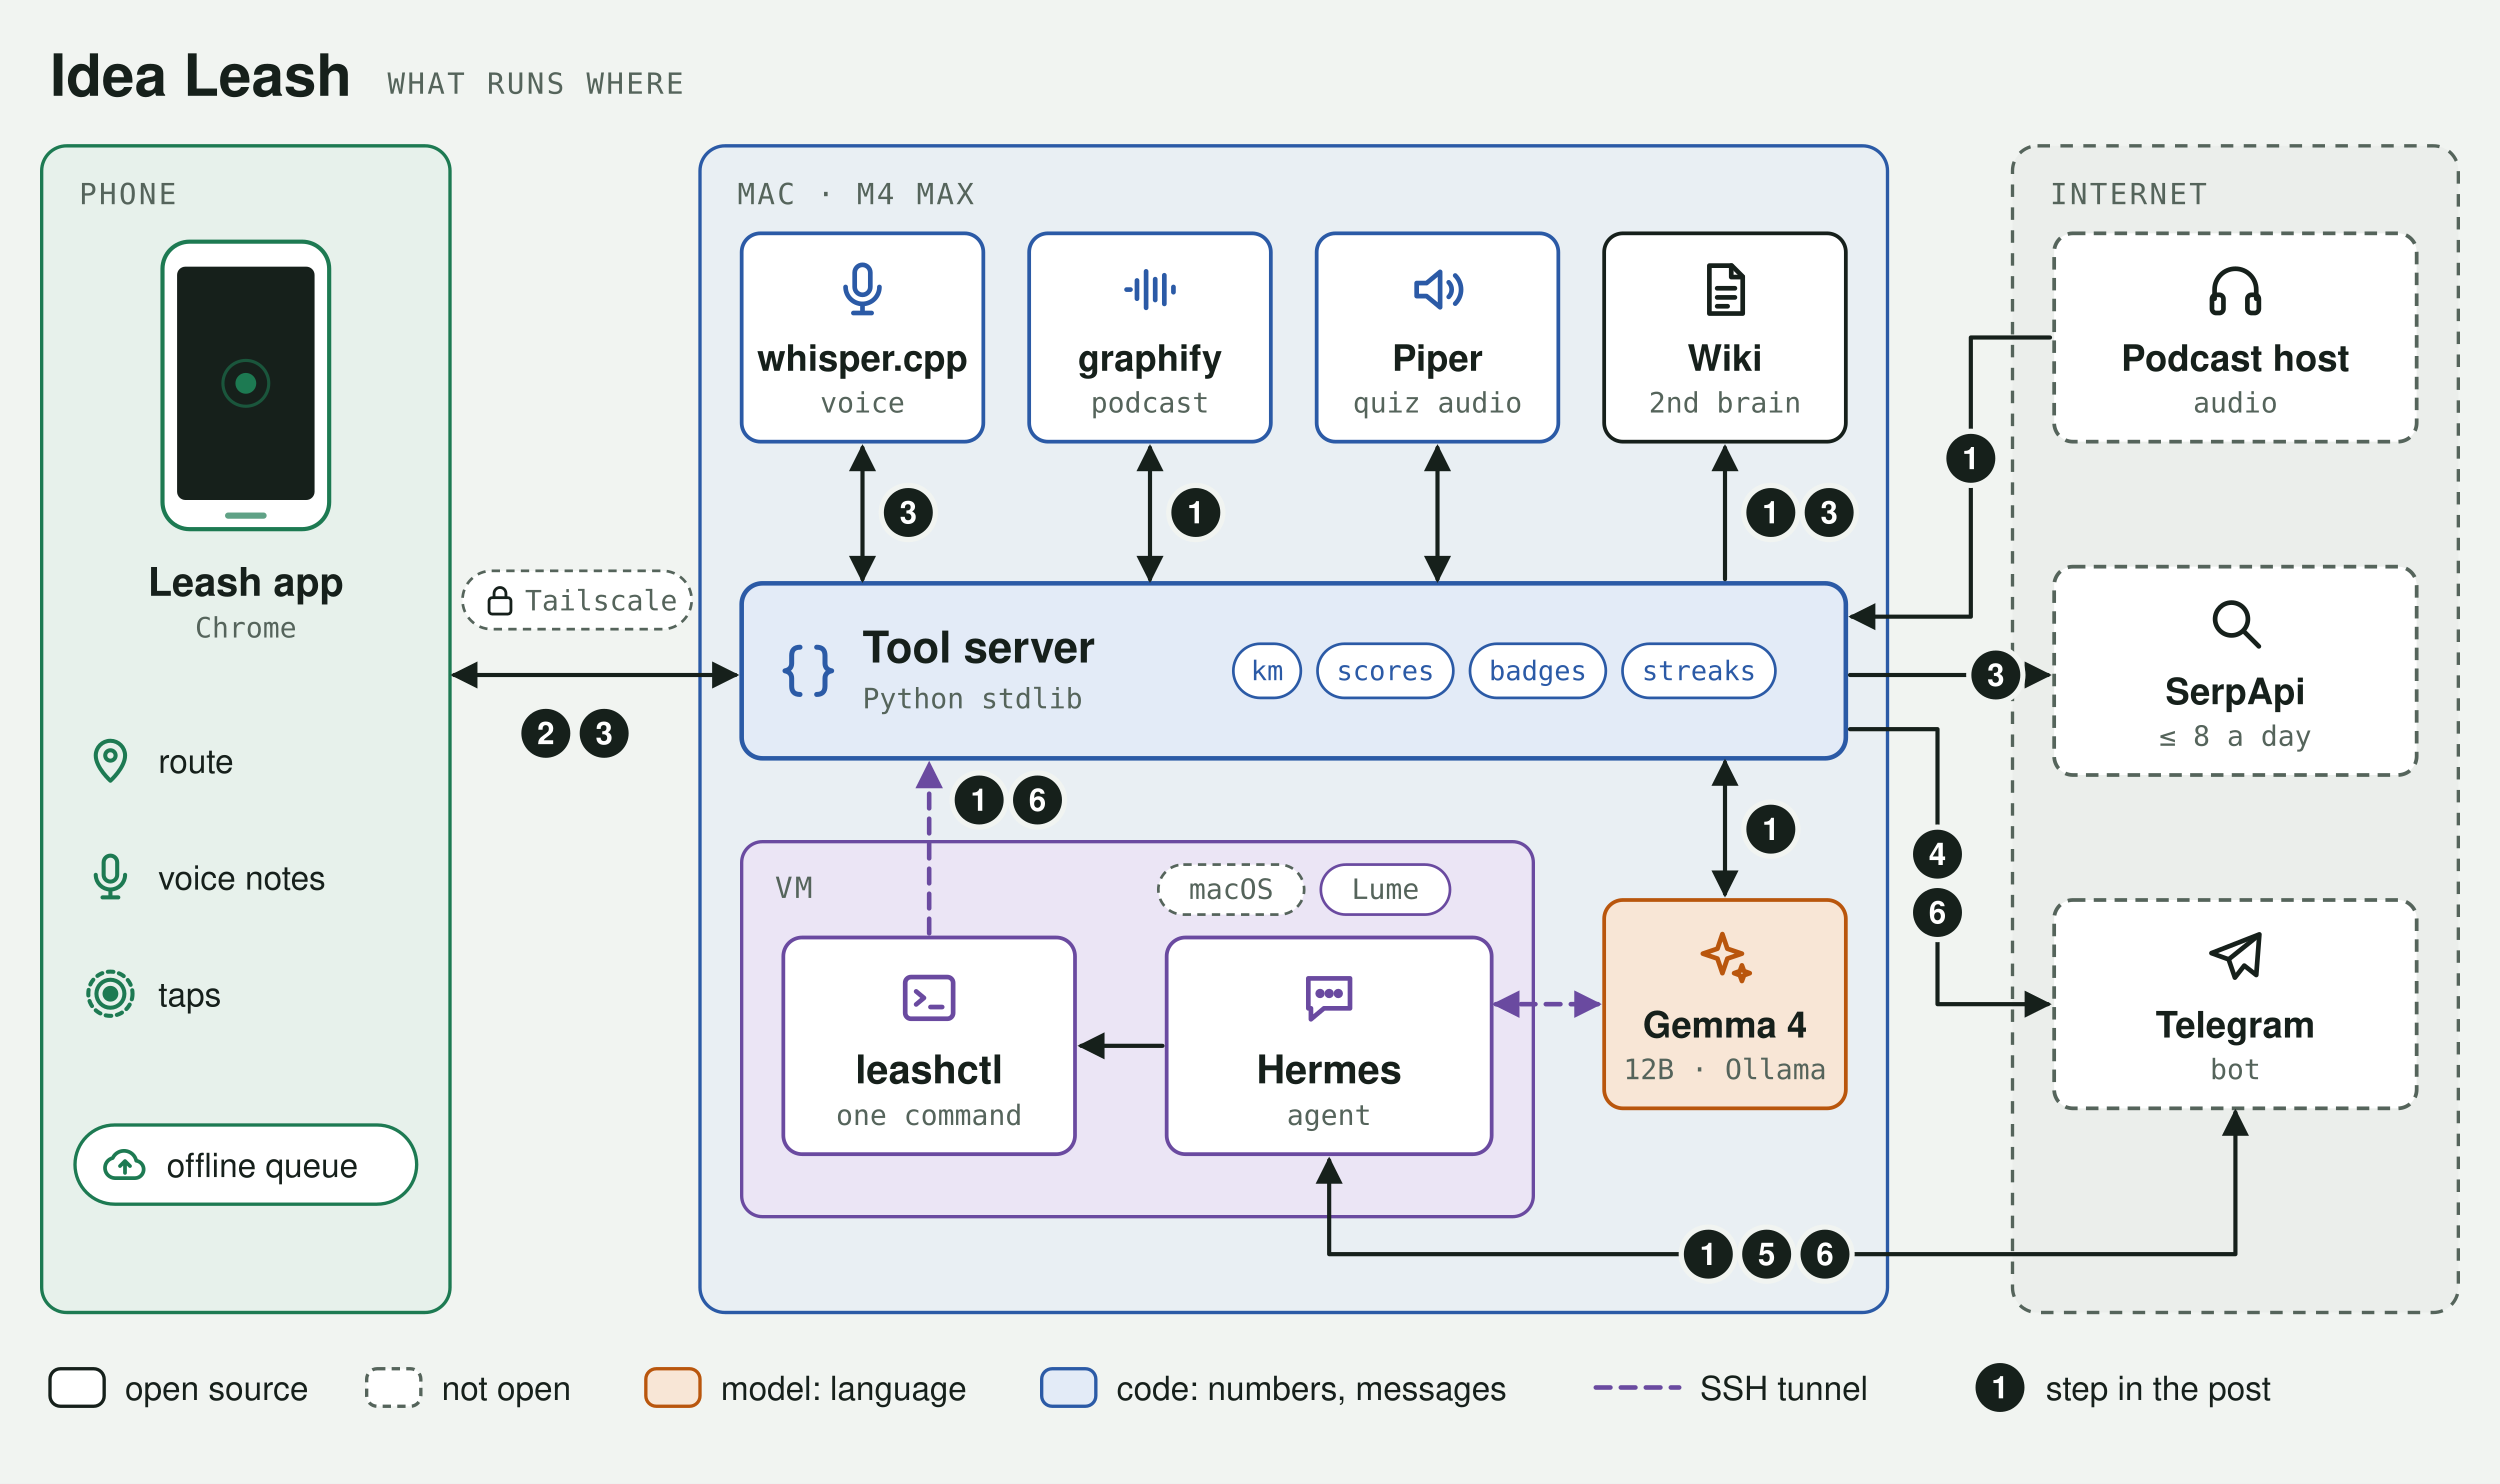
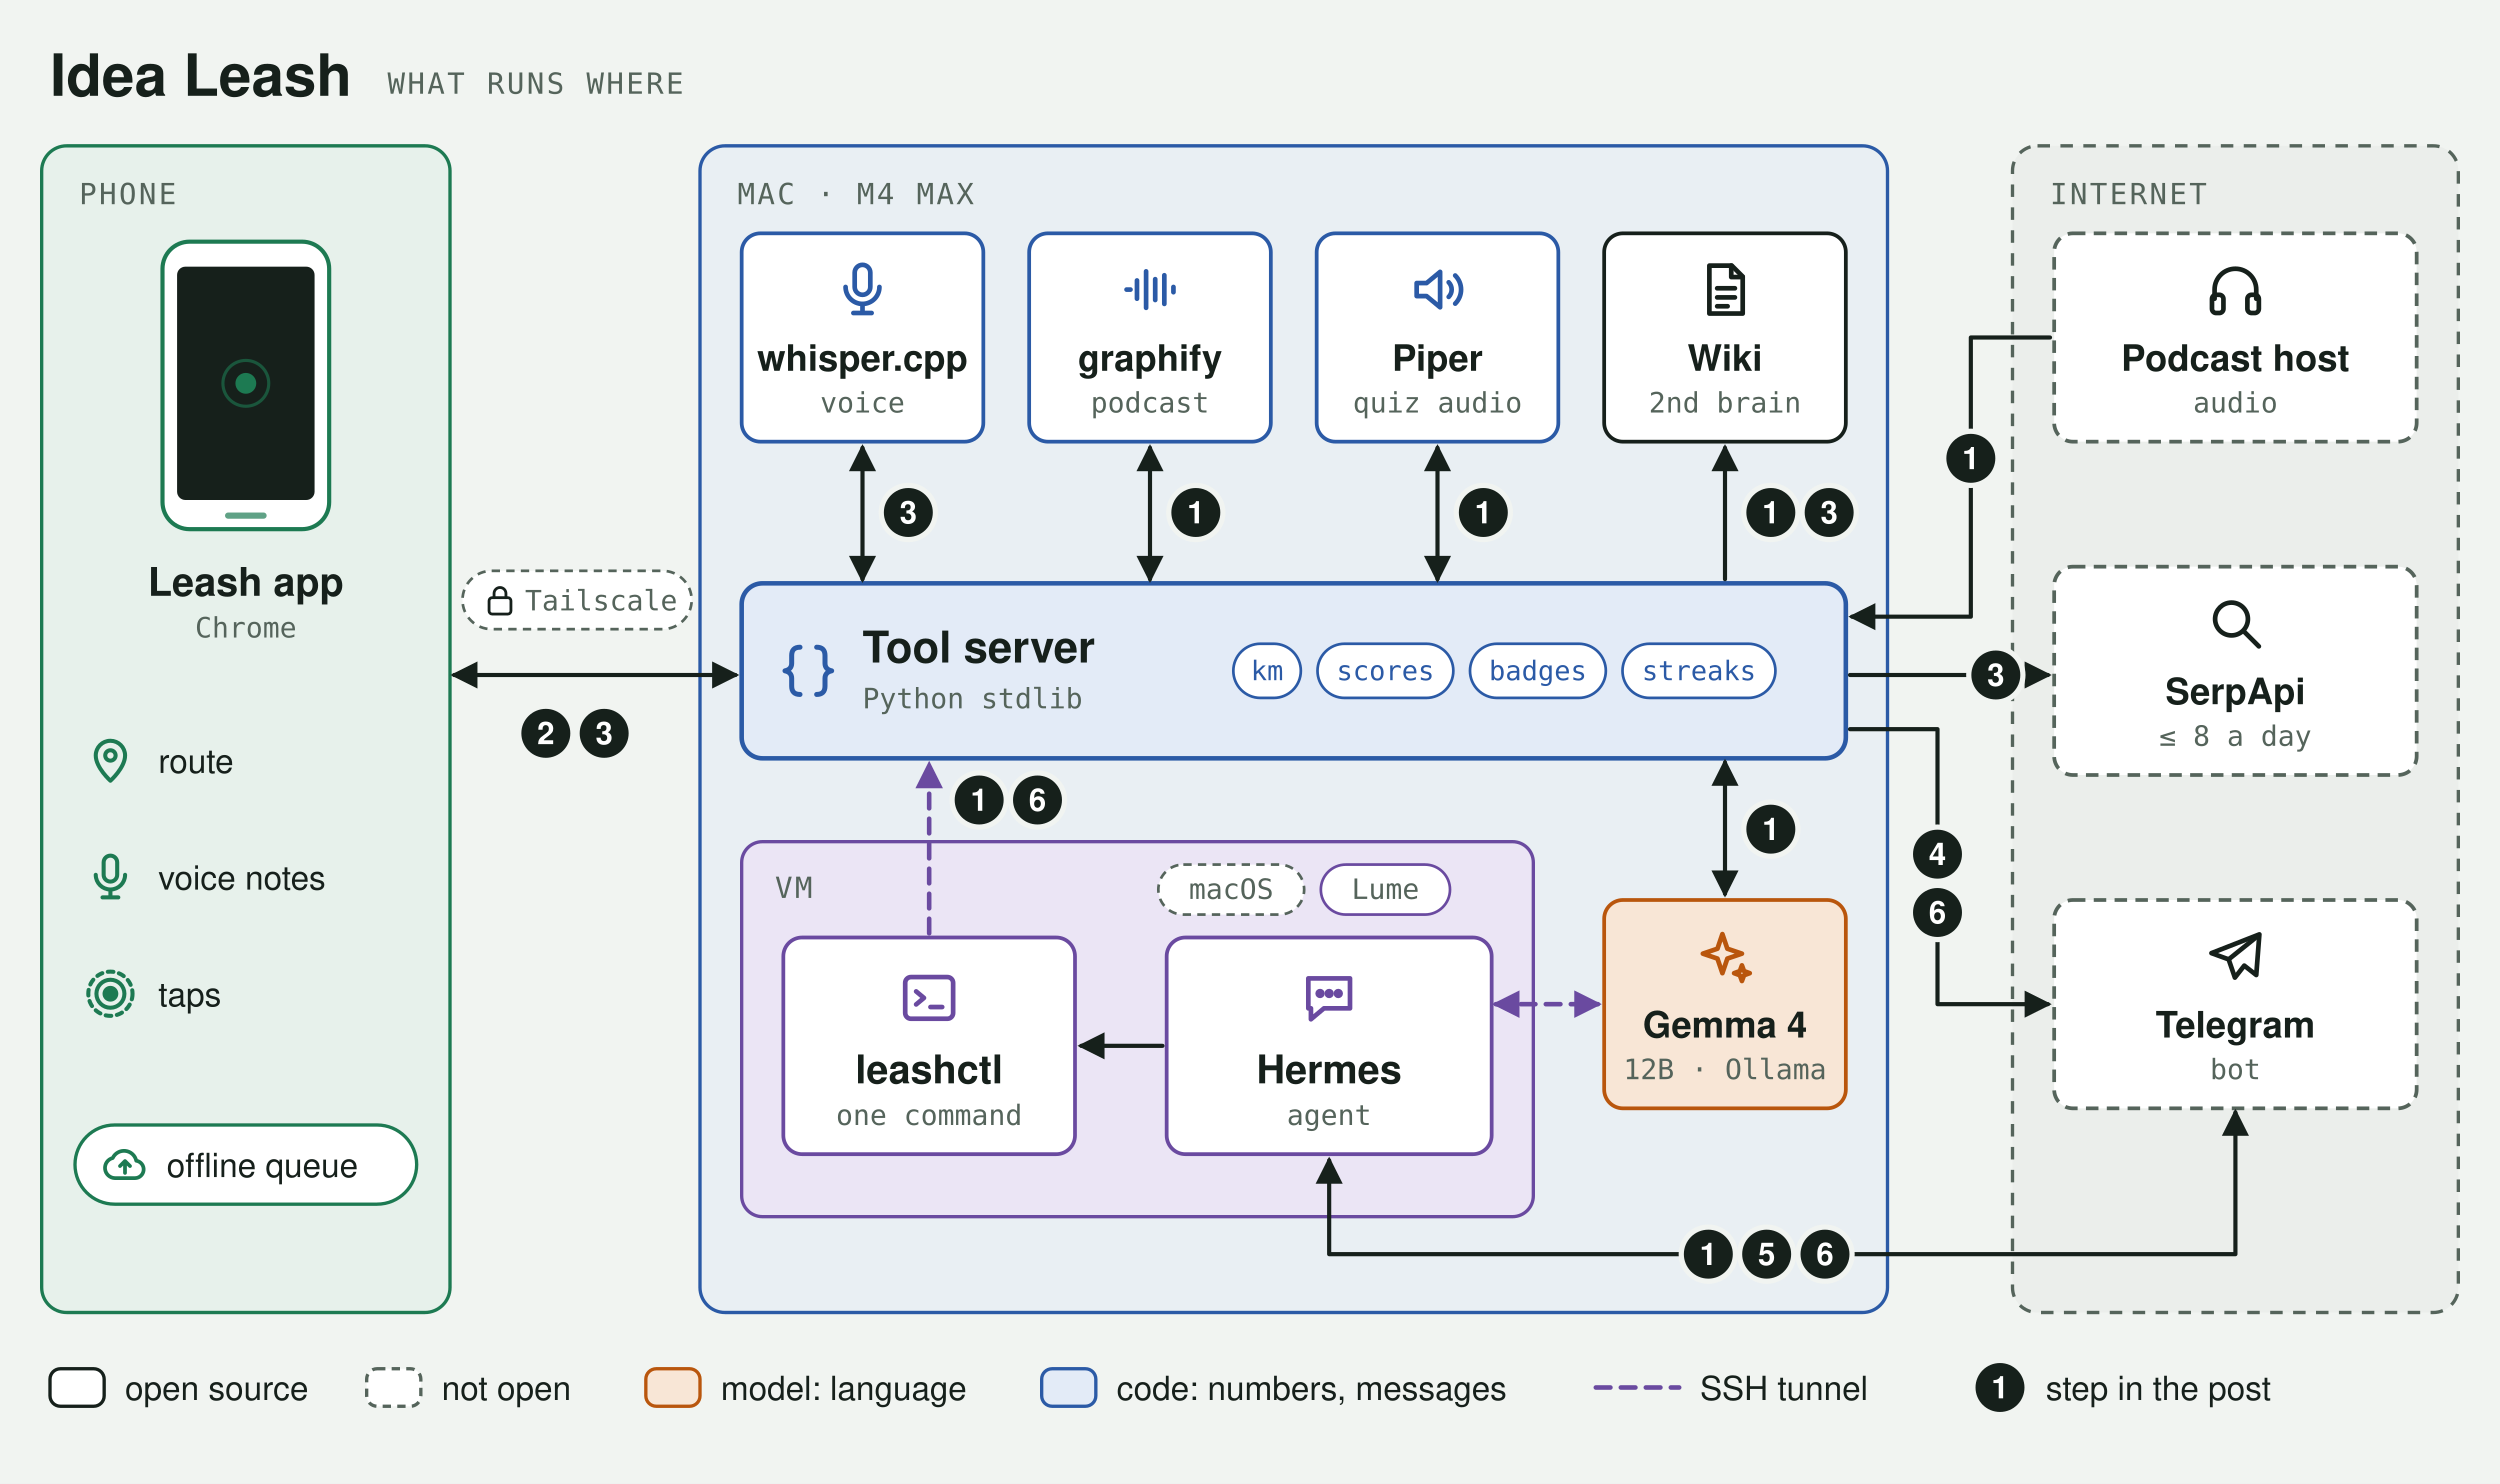
<svg xmlns="http://www.w3.org/2000/svg" xmlns:xlink="http://www.w3.org/1999/xlink" viewBox="0 0 1200 712" width="1200" height="712" role="img" aria-label="Idea Leash architecture: phone app, Mac, VM and internet services, with flow steps 1 to 6">
  <style>
.disp{font-family:"Avenir Next","Helvetica Neue",Helvetica,Arial,sans-serif;font-weight:700;fill:#16201b}
.t1{font-family:"Avenir Next","Helvetica Neue",Helvetica,Arial,sans-serif;font-weight:600;font-size:19px;fill:#16201b}
.t2{font-family:Menlo,"SF Mono",monospace;font-size:13.5px;fill:#55645b}
.zt{font-family:Menlo,"SF Mono",monospace;font-size:14px;letter-spacing:.08em;fill:#55645b}
.lg{font-family:"Avenir Next","Helvetica Neue",Helvetica,Arial,sans-serif;font-weight:500;font-size:16px;fill:#16201b}
.chip{font-family:Menlo,"SF Mono",monospace;font-size:13px;fill:#2b5aa6}
.bn{font-family:"Avenir Next","Helvetica Neue",Helvetica,Arial,sans-serif;font-weight:700;font-size:15px;fill:#fff}
.ar{fill:none;stroke:#16201b;stroke-width:2;stroke-linecap:round;stroke-linejoin:round}
.tun{fill:none;stroke:#6a4aa0;stroke-width:2.2;stroke-dasharray:7 5;stroke-linecap:round;stroke-linejoin:round}
.ic{fill:none;stroke-width:1.8;stroke-linecap:round;stroke-linejoin:round}
</style>
  <defs>
    <symbol id="i-pin" viewBox="0 0 24 24">
      <path d="M12 21s-6.5-5.8-6.5-11.2a6.5 6.5 0 0 1 13 0C18.5 15.2 12 21 12 21z" />
      <circle cx="12" cy="9.8" r="2.3" />
    </symbol>
    <symbol id="i-mic" viewBox="0 0 24 24">
      <rect x="9" y="2.5" width="6" height="11.5" rx="3" />
      <path d="M5.5 11a6.5 6.5 0 0 0 13 0M12 17.5V21M8.5 21h7" />
    </symbol>
    <symbol id="i-tap" viewBox="0 0 24 24">
      <circle cx="12" cy="12" r="2.6" fill="currentColor" />
      <circle cx="12" cy="12" r="6.2" />
      <circle cx="12" cy="12" r="9.8" stroke-dasharray="2.5 2.5" />
    </symbol>
    <symbol id="i-cloudup" viewBox="0 0 24 24">
      <path d="M7.2 18.5h9.6a4.2 4.2 0 0 0 .6-8.35 6 6 0 0 0-11.3-1.3A4.9 4.9 0 0 0 7.2 18.5z" />
      <path d="M12 16v-5.5M9.6 12.7 12 10.3l2.4 2.4" />
    </symbol>
    <symbol id="i-spark" viewBox="0 0 24 24">
      <path d="M11 3.5l1.9 5.6 5.6 1.9-5.6 1.9L11 18.5l-1.9-5.6L3.5 11l5.6-1.9z" />
      <path d="M18.5 15.5l.8 2.2 2.2.8-2.2.8-.8 2.2-.8-2.2-2.2-.8 2.2-.8z" />
    </symbol>
    <symbol id="i-wave" viewBox="0 0 24 24">
      <path d="M3 12h1.5M7 8.5v7M10.5 5v14M14 8v8M17.5 6.5v11M21 11v2" />
    </symbol>
    <symbol id="i-speaker" viewBox="0 0 24 24">
      <path d="M4 9.5h3.8L13 5.2v13.6l-5.2-4.3H4z" />
      <path d="M16.3 9.2a4 4 0 0 1 0 5.6M18.8 6.6a7.6 7.6 0 0 1 0 10.8" />
    </symbol>
    <symbol id="i-doc" viewBox="0 0 24 24">
      <path d="M6 2.8h8.6l4.2 4.2v14.2H6z" />
      <path d="M14.4 2.8V7.2h4.4M9 11.5h6.8M9 15h6.8M9 18.4h4" />
    </symbol>
    <symbol id="i-braces" viewBox="0 0 24 24">
      <path d="M9 3.5c-2 0-3 1-3 3v2.8c0 1.5-.9 2.4-2.4 2.7 1.5.3 2.4 1.2 2.4 2.7v2.8c0 2 1 3 3 3M15 3.5c2 0 3 1 3 3v2.8c0 1.5.9 2.4 2.4 2.7-1.5.3-2.4 1.2-2.4 2.7v2.8c0 2-1 3-3 3" />
    </symbol>
    <symbol id="i-chat" viewBox="0 0 24 24">
      <path d="M4 4.5h16v11.5H10l-5 4.2v-4.2H4z" />
      <circle cx="8.5" cy="10.3" r=".9" fill="currentColor" />
      <circle cx="12" cy="10.3" r=".9" fill="currentColor" />
      <circle cx="15.5" cy="10.3" r=".9" fill="currentColor" />
    </symbol>
    <symbol id="i-term" viewBox="0 0 24 24">
      <rect x="2.8" y="4" width="18.4" height="16" rx="2.2" />
      <path d="M7 9.5l3 2.5-3 2.5M12.5 15.5h4.5" />
    </symbol>
    <symbol id="i-plane" viewBox="0 0 24 24">
      <path d="M21.2 3.6 2.8 10.8l6.6 2.4 2.4 7 3.6-4.6 4.6 3.6z" />
      <path d="M9.4 13.2 20.6 4.2" />
    </symbol>
    <symbol id="i-search" viewBox="0 0 24 24">
      <circle cx="10.5" cy="10.5" r="6.3" />
      <path d="M15.2 15.2 21 21" />
    </symbol>
    <symbol id="i-head" viewBox="0 0 24 24">
      <path d="M4 15.5V12a8 8 0 0 1 16 0v3.5" />
      <rect x="3" y="14" width="4.4" height="7" rx="1.6" />
      <rect x="16.6" y="14" width="4.4" height="7" rx="1.6" />
    </symbol>
    <symbol id="i-lock" viewBox="0 0 24 24">
      <rect x="5" y="10.5" width="14" height="10.5" rx="2" />
      <path d="M8.2 10.5V7.8a3.8 3.8 0 0 1 7.6 0v2.7" />
    </symbol>
    <marker id="ah" viewBox="0 0 10 10" refX="8.6" refY="5" markerWidth="6.5" markerHeight="6.5" orient="auto-start-reverse">
      <path d="M0 0L10 5L0 10z" fill="#16201b" />
    </marker>
    <marker id="ahp" viewBox="0 0 10 10" refX="8.6" refY="5" markerWidth="6" markerHeight="6" orient="auto-start-reverse">
      <path d="M0 0L10 5L0 10z" fill="#6a4aa0" />
    </marker>
  </defs>
  <rect width="1200" height="712" fill="#f1f4f1" />
  <text class="disp" x="24" y="46" font-size="28">Idea Leash</text>
  <text class="zt" x="186" y="45" font-size="15">WHAT RUNS WHERE</text>
  <rect x="20" y="70" width="196" height="560" rx="12" fill="#dcefe4" fill-opacity="0.45" stroke="#1d7a52" stroke-width="1.6" />
  <text class="zt" x="38" y="98">PHONE</text>
  <rect x="336" y="70" width="570" height="560" rx="12" fill="#e3ebf7" fill-opacity="0.5" stroke="#2b5aa6" stroke-width="1.6" />
  <text class="zt" x="354" y="98">MAC · M4 MAX</text>
  <rect x="966" y="70" width="214" height="560" rx="12" fill="#e9ece9" fill-opacity="0.7" stroke="#55645b" stroke-width="1.6" stroke-dasharray="6 5" />
  <text class="zt" x="984" y="98">INTERNET</text>
  <rect x="78" y="116" width="80" height="138" rx="13" fill="#ffffff" stroke="#1d7a52" stroke-width="2" />
  <rect x="85" y="128" width="66" height="112" rx="4" fill="#16201b" />
  <circle cx="118" cy="184" r="5" fill="#1d7a52" />
  <circle cx="118" cy="184" r="11" fill="none" stroke="#1d7a52" stroke-width="1.5" opacity=".6" />
  <rect x="108" y="246" width="20" height="3" rx="1.5" fill="#1d7a52" opacity=".7" />
  <text class="t1" x="118" y="286" text-anchor="middle">Leash app</text>
  <text class="t2" x="118" y="306" text-anchor="middle">Chrome</text>
  <use href="#i-pin" xlink:href="#i-pin" x="40" y="352" width="26" height="26" class="ic" stroke="#1d7a52" style="color:#1d7a52" />
  <text class="lg" x="76" y="371">route</text>
  <use href="#i-mic" xlink:href="#i-mic" x="40" y="408" width="26" height="26" class="ic" stroke="#1d7a52" style="color:#1d7a52" />
  <text class="lg" x="76" y="427">voice notes</text>
  <use href="#i-tap" xlink:href="#i-tap" x="40" y="464" width="26" height="26" class="ic" stroke="#1d7a52" style="color:#1d7a52" />
  <text class="lg" x="76" y="483">taps</text>
  <rect x="36" y="540" width="164" height="38" rx="19" fill="#ffffff" stroke="#1d7a52" stroke-width="1.6" />
  <use href="#i-cloudup" xlink:href="#i-cloudup" x="48" y="547" width="24" height="24" class="ic" stroke="#1d7a52" style="color:#1d7a52" />
  <text class="lg" x="80" y="565" font-size="15">offline queue</text>
  <rect x="356" y="112" width="116" height="100" rx="9" fill="#ffffff" stroke="#2b5aa6" stroke-width="1.8" />
  <use href="#i-mic" xlink:href="#i-mic" x="399.0" y="124" width="30" height="30" class="ic" stroke="#2b5aa6" style="color:#2b5aa6" />
  <text class="t1" x="414.0" y="178" text-anchor="middle" style="font-size:17.5px">whisper.cpp</text>
  <text class="t2" x="414.0" y="198" text-anchor="middle">voice</text>
  <rect x="494" y="112" width="116" height="100" rx="9" fill="#ffffff" stroke="#2b5aa6" stroke-width="1.8" />
  <use href="#i-wave" xlink:href="#i-wave" x="537.0" y="124" width="30" height="30" class="ic" stroke="#2b5aa6" style="color:#2b5aa6" />
  <text class="t1" x="552.0" y="178" text-anchor="middle" style="font-size:17.5px">graphify</text>
  <text class="t2" x="552.0" y="198" text-anchor="middle">podcast</text>
  <rect x="632" y="112" width="116" height="100" rx="9" fill="#ffffff" stroke="#2b5aa6" stroke-width="1.8" />
  <use href="#i-speaker" xlink:href="#i-speaker" x="675.0" y="124" width="30" height="30" class="ic" stroke="#2b5aa6" style="color:#2b5aa6" />
  <text class="t1" x="690.0" y="178" text-anchor="middle" style="font-size:17.5px">Piper</text>
  <text class="t2" x="690.0" y="198" text-anchor="middle">quiz audio</text>
  <rect x="770" y="112" width="116" height="100" rx="9" fill="#ffffff" stroke="#16201b" stroke-width="1.8" />
  <use href="#i-doc" xlink:href="#i-doc" x="813.0" y="124" width="30" height="30" class="ic" stroke="#16201b" style="color:#16201b" />
  <text class="t1" x="828.0" y="178" text-anchor="middle" style="font-size:17.5px">Wiki</text>
  <text class="t2" x="828.0" y="198" text-anchor="middle">2nd brain</text>
  <rect x="356" y="280" width="530" height="84" rx="10" fill="#e3ebf7" stroke="#2b5aa6" stroke-width="2.2" />
  <use href="#i-braces" xlink:href="#i-braces" x="372" y="306" width="32" height="32" class="ic" stroke="#2b5aa6" style="color:#2b5aa6" />
  <text class="t1" x="414" y="318" style="font-size:21px">Tool server</text>
  <text class="t2" x="414" y="340">Python stdlib</text>
  <rect x="592" y="309" width="32.4" height="26" rx="13" fill="#ffffff" stroke="#2b5aa6" stroke-width="1.3" />
  <text class="chip" x="608.2" y="326.5" text-anchor="middle">km</text>
  <rect x="632.4" y="309" width="65.2" height="26" rx="13" fill="#ffffff" stroke="#2b5aa6" stroke-width="1.3" />
  <text class="chip" x="665.0" y="326.5" text-anchor="middle">scores</text>
  <rect x="705.6" y="309" width="65.2" height="26" rx="13" fill="#ffffff" stroke="#2b5aa6" stroke-width="1.3" />
  <text class="chip" x="738.2" y="326.5" text-anchor="middle">badges</text>
  <rect x="778.8" y="309" width="73.4" height="26" rx="13" fill="#ffffff" stroke="#2b5aa6" stroke-width="1.3" />
  <text class="chip" x="815.5" y="326.5" text-anchor="middle">streaks</text>
  <path class="ar" d="M414.0 278 V215" marker-start="url(#ah)" marker-end="url(#ah)" />
  <path class="ar" d="M552.0 278 V215" marker-start="url(#ah)" marker-end="url(#ah)" />
  <path class="ar" d="M690.0 278 V215" marker-start="url(#ah)" marker-end="url(#ah)" />
  <path class="ar" d="M828.0 278 V215" marker-end="url(#ah)" />
  <circle cx="436.0" cy="246" r="13" fill="#16201b" stroke="#f1f4f1" stroke-width="2.5" />
  <text class="bn" x="436.0" y="251.2" text-anchor="middle">3</text>
  <circle cx="574.0" cy="246" r="13" fill="#16201b" stroke="#f1f4f1" stroke-width="2.5" />
  <text class="bn" x="574.0" y="251.2" text-anchor="middle">1</text>
+   <circle cx="712.0" cy="246" r="13" fill="#16201b" stroke="#f1f4f1" stroke-width="2.5" />
+   <text class="bn" x="712.0" y="251.2" text-anchor="middle">1</text>
  <circle cx="850.0" cy="246" r="13" fill="#16201b" stroke="#f1f4f1" stroke-width="2.5" />
  <text class="bn" x="850.0" y="251.2" text-anchor="middle">1</text>
  <circle cx="878.0" cy="246" r="13" fill="#16201b" stroke="#f1f4f1" stroke-width="2.5" />
  <text class="bn" x="878.0" y="251.2" text-anchor="middle">3</text>
  <rect x="770" y="432" width="116" height="100" rx="9" fill="#f8e6d6" stroke="#b9560d" stroke-width="1.8" />
  <use href="#i-spark" xlink:href="#i-spark" x="813.0" y="444" width="30" height="30" class="ic" stroke="#b9560d" style="color:#b9560d" />
  <text class="t1" x="828.0" y="498" text-anchor="middle" style="font-size:17.5px">Gemma 4</text>
  <text class="t2" x="828.0" y="518" text-anchor="middle">12B · Ollama</text>
  <path class="ar" d="M828.0 366 V429" marker-start="url(#ah)" marker-end="url(#ah)" />
  <circle cx="850.0" cy="398" r="13" fill="#16201b" stroke="#f1f4f1" stroke-width="2.5" />
  <text class="bn" x="850.0" y="403.2" text-anchor="middle">1</text>
  <rect x="356" y="404" width="380" height="180" rx="10" fill="#ebe5f5" stroke="#6a4aa0" stroke-width="1.6" />
  <text class="zt" x="372" y="431">VM</text>
  <rect x="556" y="415" width="70" height="24" rx="12" fill="#ffffff" stroke="#55645b" stroke-width="1.3" stroke-dasharray="4 3" />
  <text class="t2" x="591" y="431.5" text-anchor="middle" fill="#16201b">macOS</text>
  <rect x="634" y="415" width="62" height="24" rx="12" fill="#ffffff" stroke="#6a4aa0" stroke-width="1.3" />
  <text class="t2" x="665" y="431.5" text-anchor="middle" fill="#16201b">Lume</text>
  <rect x="376" y="450" width="140" height="104" rx="9" fill="#ffffff" stroke="#6a4aa0" stroke-width="1.8" />
  <use href="#i-term" xlink:href="#i-term" x="431.0" y="464" width="30" height="30" class="ic" stroke="#6a4aa0" style="color:#6a4aa0" />
  <text class="t1" x="446.0" y="520" text-anchor="middle">leashctl</text>
  <text class="t2" x="446.0" y="540" text-anchor="middle">one command</text>
  <rect x="560" y="450" width="156" height="104" rx="9" fill="#ffffff" stroke="#6a4aa0" stroke-width="1.8" />
  <use href="#i-chat" xlink:href="#i-chat" x="623.0" y="464" width="30" height="30" class="ic" stroke="#6a4aa0" style="color:#6a4aa0" />
  <text class="t1" x="638.0" y="520" text-anchor="middle">Hermes</text>
  <text class="t2" x="638.0" y="540" text-anchor="middle">agent</text>
  <path class="ar" d="M558 502.0 H519" marker-end="url(#ah)" />
  <path class="tun" d="M446.0 448 V367" marker-end="url(#ahp)" />
  <circle cx="470.0" cy="384" r="13" fill="#16201b" stroke="#f1f4f1" stroke-width="2.5" />
  <text class="bn" x="470.0" y="389.2" text-anchor="middle">1</text>
  <circle cx="498.0" cy="384" r="13" fill="#16201b" stroke="#f1f4f1" stroke-width="2.5" />
  <text class="bn" x="498.0" y="389.2" text-anchor="middle">6</text>
  <path class="tun" d="M718 482.0 H767" marker-start="url(#ahp)" marker-end="url(#ahp)" />
  <rect x="986" y="112" width="174" height="100" rx="9" fill="#ffffff" stroke="#55645b" stroke-width="1.8" stroke-dasharray="6 4" />
  <use href="#i-head" xlink:href="#i-head" x="1058.0" y="124" width="30" height="30" class="ic" stroke="#16201b" style="color:#16201b" />
  <text class="t1" x="1073.0" y="178" text-anchor="middle" style="font-size:17.5px">Podcast host</text>
  <text class="t2" x="1073.0" y="198" text-anchor="middle">audio</text>
  <rect x="986" y="272" width="174" height="100" rx="9" fill="#ffffff" stroke="#55645b" stroke-width="1.8" stroke-dasharray="6 4" />
  <use href="#i-search" xlink:href="#i-search" x="1058.0" y="284" width="30" height="30" class="ic" stroke="#16201b" style="color:#16201b" />
  <text class="t1" x="1073.0" y="338" text-anchor="middle" style="font-size:17.5px">SerpApi</text>
  <text class="t2" x="1073.0" y="358" text-anchor="middle">≤ 8 a day</text>
  <rect x="986" y="432" width="174" height="100" rx="9" fill="#ffffff" stroke="#55645b" stroke-width="1.8" stroke-dasharray="6 4" />
  <use href="#i-plane" xlink:href="#i-plane" x="1058.0" y="444" width="30" height="30" class="ic" stroke="#16201b" style="color:#16201b" />
  <text class="t1" x="1073.0" y="498" text-anchor="middle" style="font-size:17.5px">Telegram</text>
  <text class="t2" x="1073.0" y="518" text-anchor="middle">bot</text>
  <path class="ar" d="M984 162 H946 V296 H889" marker-end="url(#ah)" />
  <circle cx="946" cy="220" r="13" fill="#16201b" stroke="#f1f4f1" stroke-width="2.5" />
  <text class="bn" x="946" y="225.2" text-anchor="middle">1</text>
  <path class="ar" d="M888 324 H983" marker-end="url(#ah)" />
  <path class="ar" d="M888 350 H930 V482 H983" marker-end="url(#ah)" />
  <circle cx="930" cy="410" r="13" fill="#16201b" stroke="#f1f4f1" stroke-width="2.5" />
  <text class="bn" x="930" y="415.2" text-anchor="middle">4</text>
  <circle cx="930" cy="438" r="13" fill="#16201b" stroke="#f1f4f1" stroke-width="2.5" />
  <text class="bn" x="930" y="443.2" text-anchor="middle">6</text>
  <circle cx="958" cy="324" r="13" fill="#16201b" stroke="#f1f4f1" stroke-width="2.5" />
  <text class="bn" x="958" y="329.2" text-anchor="middle">3</text>
  <path class="ar" d="M1073.0 534 V602 H638.0 V557" marker-start="url(#ah)" marker-end="url(#ah)" />
  <circle cx="820" cy="602" r="13" fill="#16201b" stroke="#f1f4f1" stroke-width="2.5" />
  <text class="bn" x="820" y="607.2" text-anchor="middle">1</text>
  <circle cx="848" cy="602" r="13" fill="#16201b" stroke="#f1f4f1" stroke-width="2.5" />
  <text class="bn" x="848" y="607.2" text-anchor="middle">5</text>
  <circle cx="876" cy="602" r="13" fill="#16201b" stroke="#f1f4f1" stroke-width="2.5" />
  <text class="bn" x="876" y="607.2" text-anchor="middle">6</text>
  <path class="ar" d="M218 324 H353" marker-start="url(#ah)" marker-end="url(#ah)" />
  <rect x="222" y="274" width="110" height="28" rx="14" fill="#ffffff" stroke="#55645b" stroke-width="1.3" stroke-dasharray="4 3" />
  <use href="#i-lock" xlink:href="#i-lock" x="231" y="279" width="18" height="18" class="ic" stroke="#16201b" style="color:#16201b" />
  <text class="t2" x="252" y="293" fill="#16201b">Tailscale</text>
  <circle cx="262" cy="352" r="13" fill="#16201b" stroke="#f1f4f1" stroke-width="2.5" />
  <text class="bn" x="262" y="357.2" text-anchor="middle">2</text>
  <circle cx="290" cy="352" r="13" fill="#16201b" stroke="#f1f4f1" stroke-width="2.5" />
  <text class="bn" x="290" y="357.2" text-anchor="middle">3</text>
  <rect x="24" y="657" width="26" height="18" rx="5" fill="#ffffff" stroke="#16201b" stroke-width="1.6" />
  <text class="lg" x="60" y="672">open source</text>
  <rect x="176" y="657" width="26" height="18" rx="5" fill="#ffffff" stroke="#55645b" stroke-width="1.6" stroke-dasharray="4 3" />
  <text class="lg" x="212" y="672">not open</text>
  <rect x="310" y="657" width="26" height="18" rx="5" fill="#f8e6d6" stroke="#b9560d" stroke-width="1.6" />
  <text class="lg" x="346" y="672">model: language</text>
  <rect x="500" y="657" width="26" height="18" rx="5" fill="#e3ebf7" stroke="#2b5aa6" stroke-width="1.6" />
  <text class="lg" x="536" y="672">code: numbers, messages</text>
  <path class="tun" d="M766 666 H806" />
  <text class="lg" x="816" y="672">SSH tunnel</text>
  <circle cx="960" cy="666" r="13" fill="#16201b" stroke="#f1f4f1" stroke-width="2.5" />
  <text class="bn" x="960" y="671.2" text-anchor="middle">1</text>
  <text class="lg" x="982" y="672">step in the post</text>
</svg>
